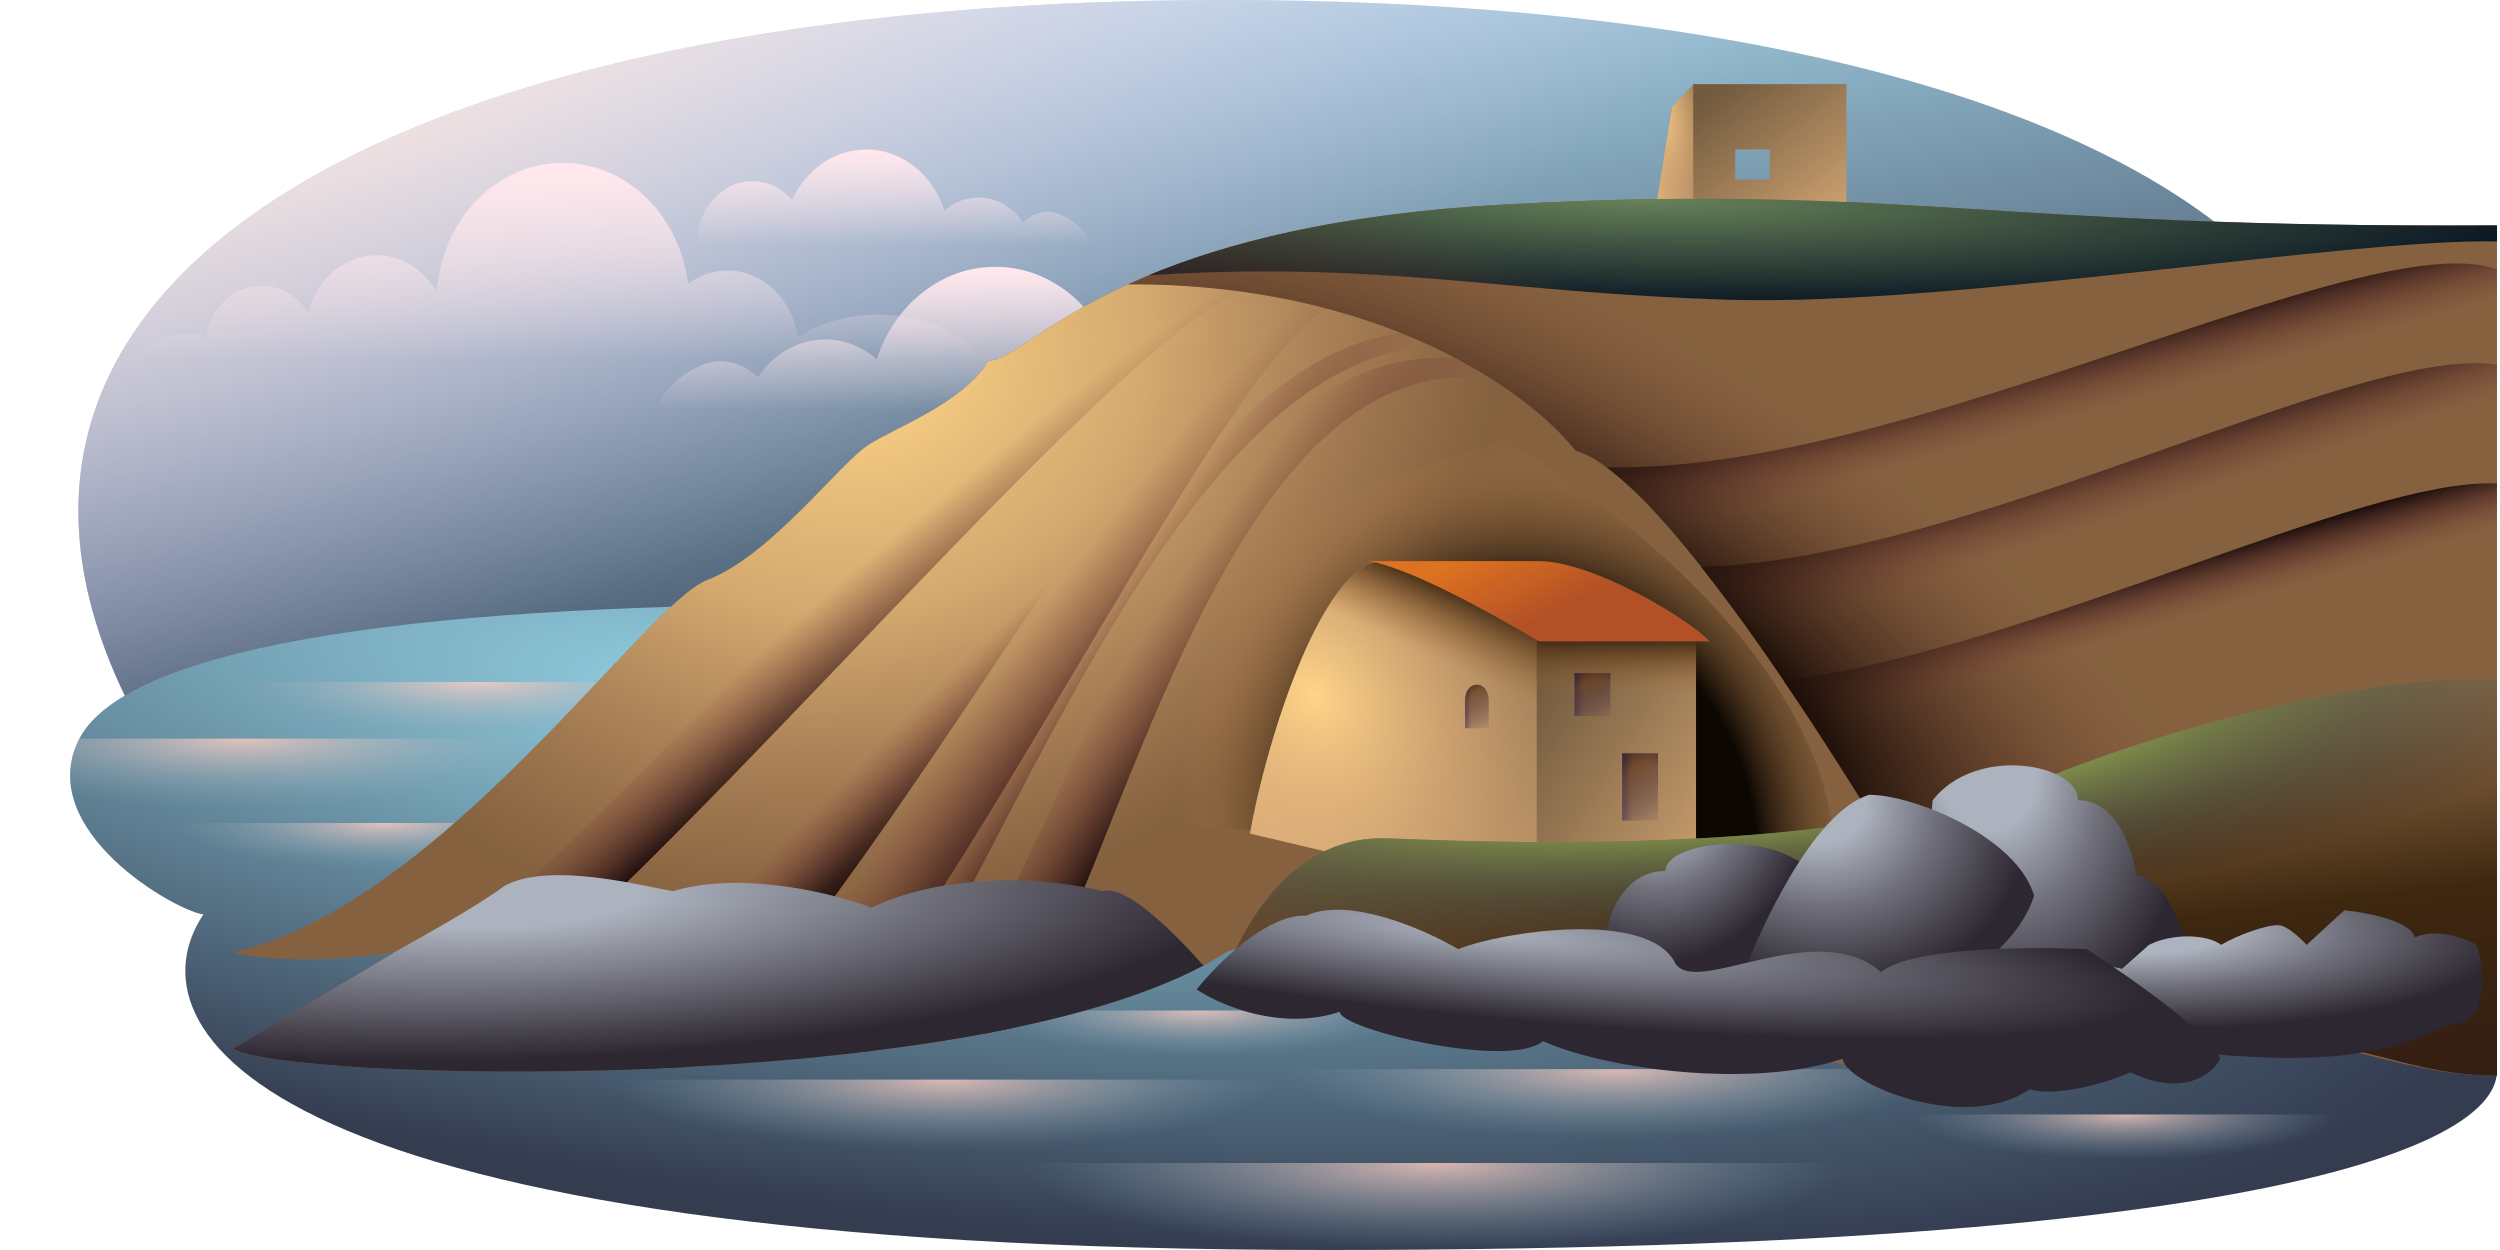
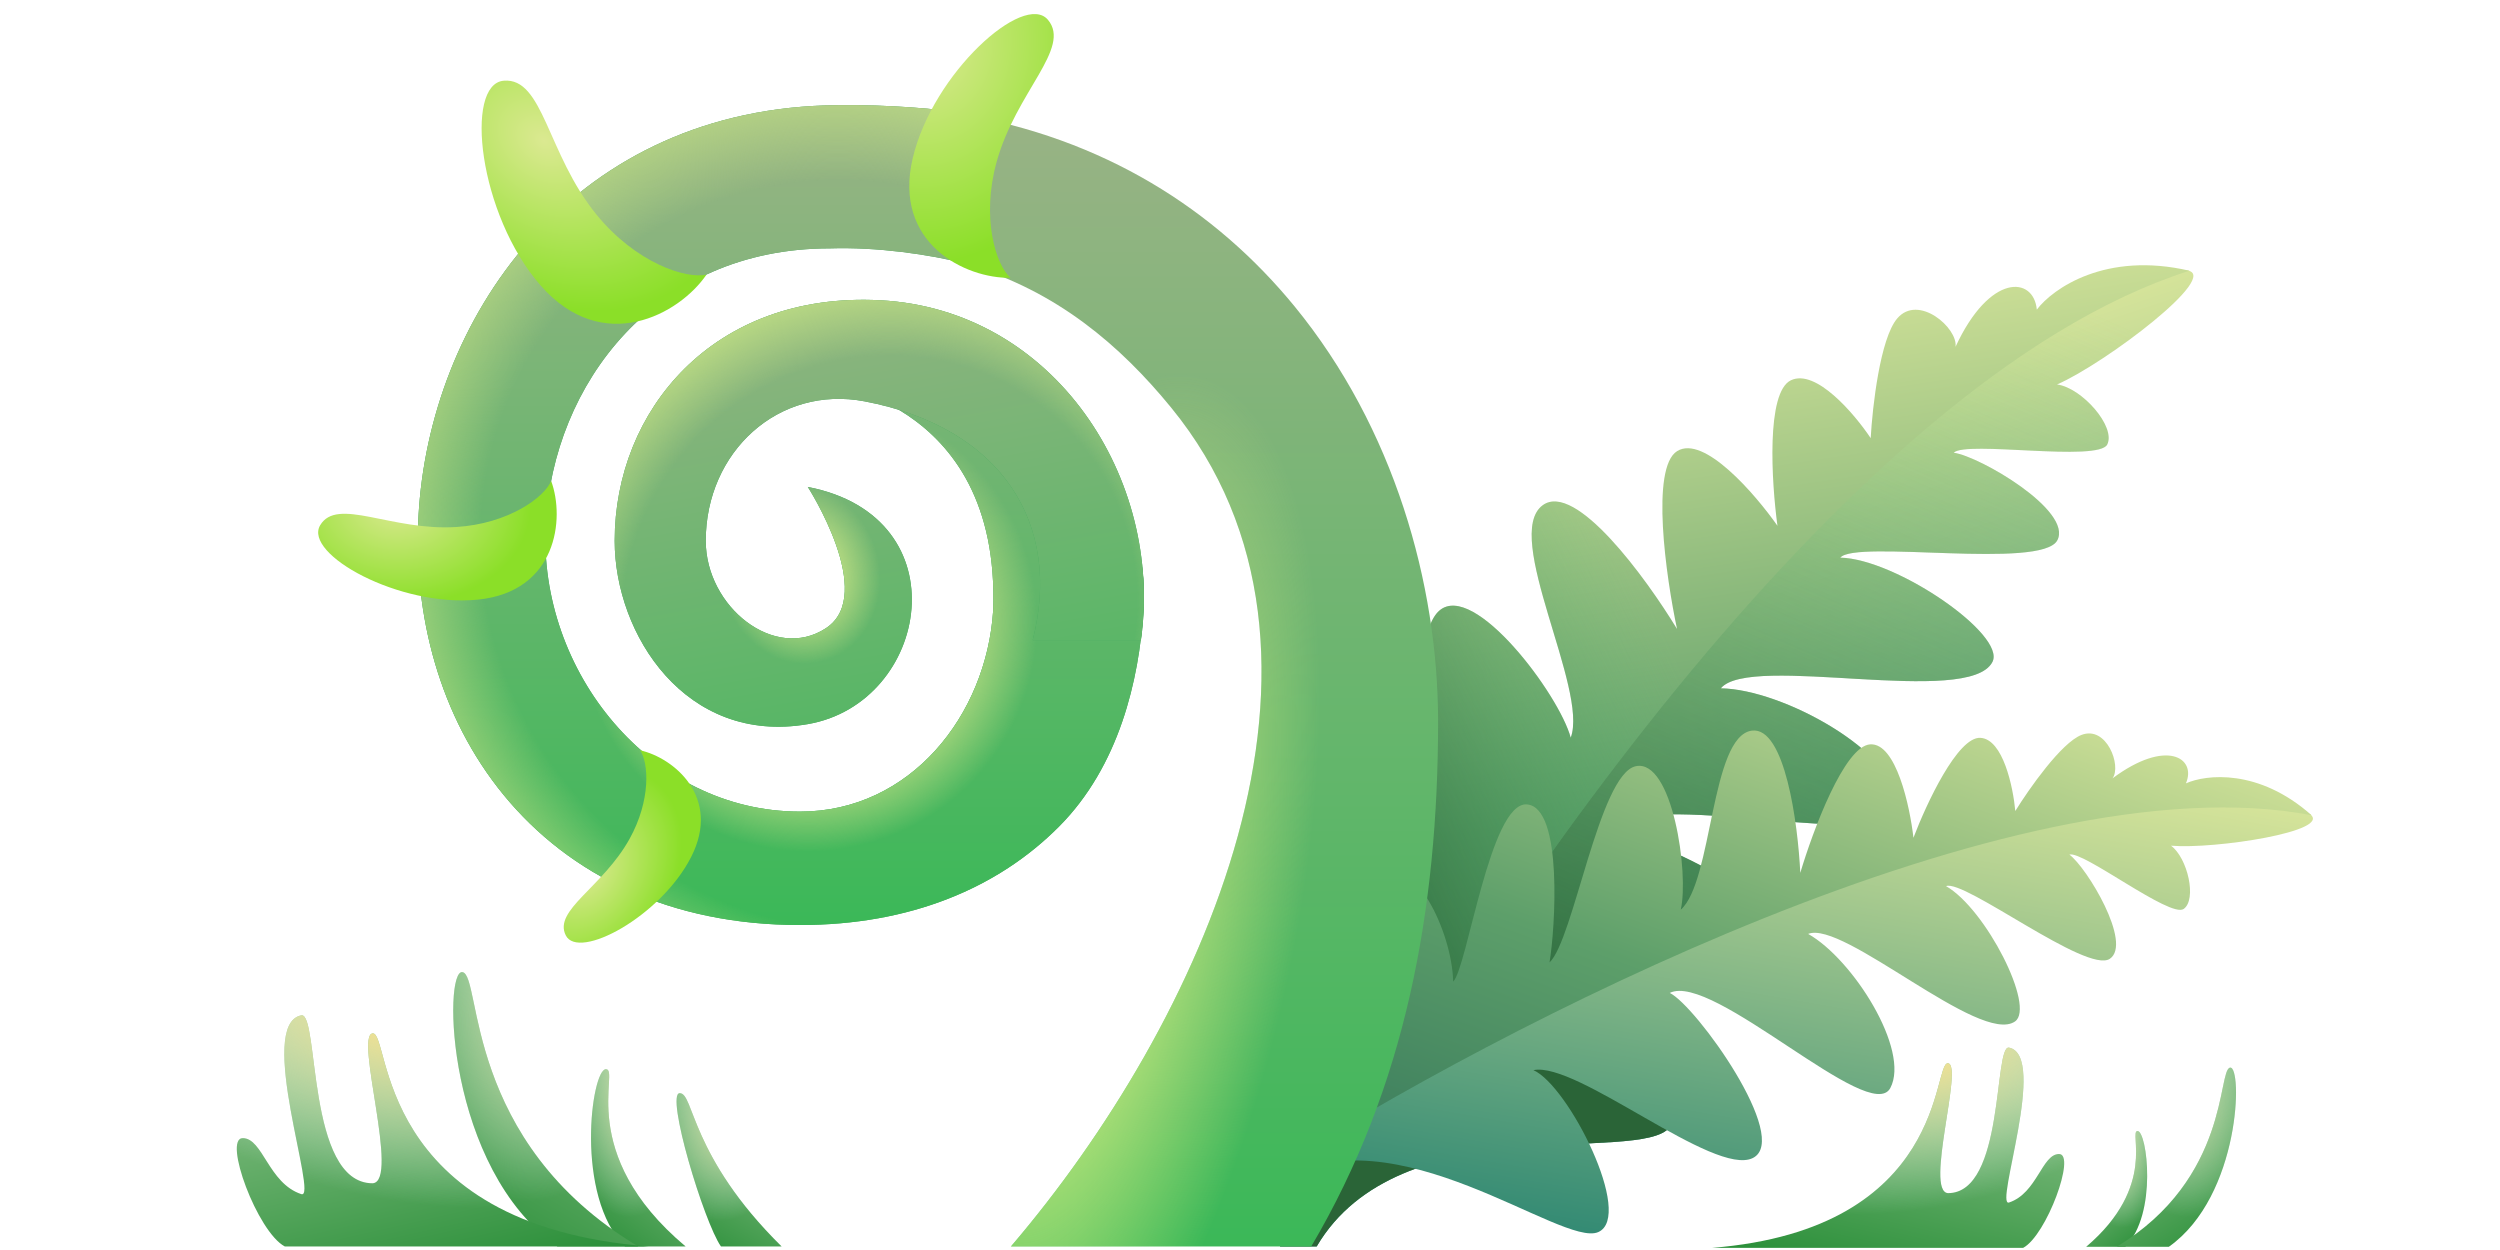
<svg xmlns="http://www.w3.org/2000/svg" xmlns:xlink="http://www.w3.org/1999/xlink" viewBox="0 0 240 120" fill="none">
-   <use xlink:href="#stroke0_11053_2086" fill="url(#paint0_linear_11053_2086)" />
-   <use xlink:href="#stroke0_11053_2086" fill="url(#paint1_radial_11053_2086)" />
-   <path d="M12.727 35.654H94.807C93.499 32.506 89.291 30.202 84.302 30.202C81.287 30.202 78.557 31.044 76.58 32.405C76.102 28.766 73.269 25.971 69.846 25.971C68.444 25.971 67.14 26.44 66.057 27.245C65.255 20.69 60.175 15.637 54.029 15.637C47.634 15.637 42.394 21.106 41.924 28.046C40.722 25.92 38.586 24.506 36.151 24.506C33.029 24.506 30.397 26.833 29.596 30.005C28.604 28.451 26.967 27.436 25.116 27.436C22.49 27.436 20.296 29.478 19.76 32.206C19.25 32.094 18.708 32.033 18.145 32.033C15.246 32.033 12.877 33.637 12.727 35.654Z" fill-rule="evenodd" clip-rule="evenodd" fill="url(#paint2_linear_11053_2086)" />
-   <path d="M120.012 44.359H63.668C60.217 39.047 66.24 34.668 69.083 34.668C70.495 34.668 71.781 35.264 72.748 36.24C74.199 34.029 76.555 32.59 79.214 32.59C81.086 32.59 82.808 33.303 84.169 34.496C85.833 29.32 90.301 25.614 95.552 25.614C100.257 25.614 104.334 28.591 106.327 32.935C107.78 31.259 109.825 30.216 112.09 30.216C116.5 30.216 120.074 34.169 120.074 39.047C120.074 39.424 120.053 43.995 120.012 44.359Z" fill-rule="evenodd" clip-rule="evenodd" fill="url(#paint3_linear_11053_2086)" />
-   <path d="M67.003 26.731H104.215C106.494 23.222 102.516 20.331 100.639 20.331C99.706 20.331 98.856 20.724 98.218 21.369C97.26 19.908 95.704 18.958 93.948 18.958C92.711 18.958 91.574 19.429 90.675 20.217C89.576 16.799 86.625 14.351 83.157 14.351C80.05 14.351 77.357 16.317 76.041 19.186C75.081 18.079 73.731 17.39 72.235 17.39C69.322 17.39 66.961 20.001 66.961 23.222C66.961 23.471 66.975 26.49 67.003 26.731Z" fill-rule="evenodd" clip-rule="evenodd" fill="url(#paint4_linear_11053_2086)" />
-   <path d="M7.52 71.104C11.666 62.491 37.56 58.025 80.252 58.025L238.467 99.976C244.621 106.651 231.025 120 127.409 120C23.794 120 12.313 98.525 19.525 87.788C16.736 87.401 3.373 79.717 7.52 71.104Z" fill="url(#paint5_radial_11053_2086)" />
-   <path d="M71.636 65.469C71.636 68.472 60.103 70.906 45.877 70.906C31.65 70.906 20.117 68.472 20.117 65.469C37.29 65.469 71.636 65.469 71.636 65.469Z" fill="url(#paint6_radial_11053_2086)" />
-   <path d="M54.848 70.907C54.844 74.602 40.651 77.596 23.144 77.596C17.268 77.596 11.767 77.247 7.049 76.659C6.543 74.901 6.593 73.027 7.518 71.106C7.55 71.038 7.595 70.975 7.631 70.907H54.848Z" fill="url(#paint7_radial_11053_2086)" />
-   <path d="M122.449 103.643C122.449 107.338 108.255 110.334 90.746 110.334C73.237 110.334 59.044 107.338 59.044 103.643C80.178 103.643 122.449 103.643 122.449 103.643Z" fill="url(#paint8_radial_11053_2086)" />
-   <path d="M224.438 106.988C224.438 109.37 215.287 111.301 204 111.301C192.712 111.301 183.562 109.37 183.562 106.988C197.187 106.988 224.438 106.988 224.438 106.988Z" fill="url(#paint9_radial_11053_2086)" />
-   <path d="M135.635 97.01C135.635 99.392 126.485 101.323 115.197 101.323C103.91 101.323 94.76 99.392 94.76 97.01C108.385 97.01 135.635 97.01 135.635 97.01Z" fill="url(#paint10_radial_11053_2086)" />
-   <path d="M57.346 79.011C57.346 81.393 48.196 83.324 36.908 83.324C25.621 83.324 16.471 81.393 16.471 79.011C30.096 79.011 57.346 79.011 57.346 79.011Z" fill="url(#paint11_radial_11053_2086)" />
-   <path d="M186.876 102.638C186.876 106.333 172.682 109.328 155.173 109.328C137.664 109.328 123.47 106.333 123.47 102.638C144.606 102.638 186.876 102.638 186.876 102.638Z" fill="url(#paint12_radial_11053_2086)" />
-   <path d="M177.26 111.648C177.26 116.261 159.541 120 137.684 120C115.827 120 98.108 116.261 98.108 111.648C124.492 111.648 177.26 111.648 177.26 111.648Z" fill="url(#paint13_radial_11053_2086)" />
-   <path d="M144.702 19.615C182.644 17.596 190.233 21.923 239.71 21.635V103.269C228.479 103.269 222.712 97.5 207.838 100.673C190.84 111.923 124.971 87.404 117.686 91.442C95.528 105.577 27.534 103.846 22.374 100.673L37.855 91.442C34.718 91.923 27.23 92.596 22.374 91.442C42.408 86.827 61.834 57.981 67.905 55.673C73.976 53.365 80.654 44.423 83.386 42.692C86.118 40.962 92.492 38.654 94.921 34.615C98.867 34.615 106.759 21.635 144.702 19.615Z" fill="#85613F" />
-   <path d="M108.295 27.292C132.1 27.181 146.569 37.339 151.257 43.27C160.807 45.903 182.947 82.828 194.324 103.644C168.777 103.929 123.65 88.144 117.688 91.443C95.529 105.578 27.534 103.847 22.374 100.674L37.856 91.443C34.719 91.924 27.23 92.597 22.374 91.443C42.408 86.828 61.835 57.982 67.906 55.674C73.976 53.366 80.656 44.424 83.388 42.693C86.121 40.962 92.494 38.654 94.922 34.616C97.004 34.615 100.184 31.002 108.295 27.292Z" fill="url(#paint14_radial_11053_2086)" />
-   <path d="M121.481 50.898C117.295 54.006 111.888 72.422 111.212 78.741C128.764 81.227 162.168 81.488 176.063 80.452C174.038 61.029 150.485 45.84 144.421 42.115C137.614 44.86 125.666 47.79 121.481 50.898Z" fill="url(#paint15_radial_11053_2086)" />
-   <use xlink:href="#stroke1_11053_2086" fill="url(#paint16_linear_11053_2086)" />
-   <use xlink:href="#stroke1_11053_2086" fill="url(#paint17_radial_11053_2086)" />
-   <use xlink:href="#stroke1_11053_2086" fill="url(#paint18_linear_11053_2086)" />
-   <use xlink:href="#stroke2_11053_2086" fill="url(#paint19_linear_11053_2086)" />
-   <use xlink:href="#stroke2_11053_2086" fill="url(#paint20_linear_11053_2086)" />
-   <use xlink:href="#stroke3_11053_2086" fill="url(#paint21_linear_11053_2086)" />
-   <use xlink:href="#stroke3_11053_2086" fill="url(#paint22_radial_11053_2086)" />
-   <use xlink:href="#stroke3_11053_2086" fill="url(#paint23_linear_11053_2086)" />
-   <use xlink:href="#stroke4_11053_2086" fill="url(#paint24_linear_11053_2086)" />
-   <use xlink:href="#stroke4_11053_2086" fill="url(#paint25_radial_11053_2086)" />
-   <use xlink:href="#stroke4_11053_2086" fill="url(#paint26_linear_11053_2086)" />
-   <path d="M147.716 61.572H164.121C162.424 59.601 152.996 53.868 147.716 53.868H131.123C134.441 54.012 143.568 59.064 147.716 61.572Z" fill="url(#paint27_linear_11053_2086)" />
-   <use xlink:href="#stroke5_11053_2086" fill="url(#paint28_linear_11053_2086)" />
-   <use xlink:href="#stroke5_11053_2086" fill="url(#paint29_radial_11053_2086)" />
-   <use xlink:href="#stroke5_11053_2086" fill="url(#paint30_linear_11053_2086)" />
-   <path d="M112.793 27.395C114.947 27.505 117.016 27.7 119 27.967C103.925 34.822 55.816 94.745 38.191 102.638C33.843 102.452 30.145 102.164 27.391 101.809C52.176 91.481 97.904 29.565 112.793 27.395Z" fill="url(#paint31_radial_11053_2086)" />
-   <path d="M115.304 27.571C117.429 27.749 119.467 28.006 121.415 28.337C108.392 40.507 80.38 91.194 65.81 102.431C60.208 102.728 54.729 102.865 49.647 102.868C68.192 93.249 99.223 41.769 115.304 27.571Z" fill="url(#paint32_radial_11053_2086)" />
-   <path d="M121.963 28.431C123.875 28.772 125.701 29.178 127.439 29.64C117.583 34.815 94.132 84.29 78.734 101.448C73.544 101.975 68.28 102.339 63.157 102.566C82.291 87.042 108.983 36.17 121.963 28.431Z" fill="url(#paint33_radial_11053_2086)" />
-   <path d="M139.786 34.413C140.984 35.046 142.094 35.708 143.13 36.364C117.017 32.85 107.41 85.392 97.35 98.658C93.976 99.367 90.423 99.978 86.772 100.488C100.36 91.994 111.204 32.138 139.786 34.413Z" fill="url(#paint34_radial_11053_2086)" />
-   <path d="M134.465 31.961C135.566 32.4 136.617 32.862 137.62 33.335C112.216 33.816 94.861 88.434 83.529 100.907C81.556 101.151 79.563 101.368 77.561 101.561C91.501 91.069 108.575 35.461 134.465 31.961Z" fill="url(#paint35_radial_11053_2086)" />
-   <path d="M48.462 85.023C52.846 82.675 61.827 85.099 64.615 85.55C71.308 83.563 80.096 85.777 83.654 87.132C91.731 83.338 101.827 84.496 105.865 85.55C107.913 84.934 112.04 88.779 115.529 92.69C91.43 105.466 27.376 103.748 22.374 100.672L37.856 91.441C37.84 91.444 37.823 91.443 37.806 91.446C42.397 88.909 46.443 86.528 48.462 85.023Z" fill="url(#paint36_radial_11053_2086)" />
-   <use xlink:href="#stroke6_11053_2086" fill="url(#paint37_linear_11053_2086)" />
-   <use xlink:href="#stroke6_11053_2086" fill="url(#paint38_radial_11053_2086)" />
-   <path d="M177.26 8.077V20.625L162.548 19.615V8.077H177.26ZM166.587 17.236H169.904V14.351H166.587V17.236Z" fill="url(#paint39_linear_11053_2086)" />
-   <path d="M144.701 19.617C182.643 17.598 190.233 21.924 239.708 21.636V23.177C225.391 22.867 187.509 29.373 166.295 28.78C144.263 28.164 132.977 25.002 110.297 26.418C117.576 23.392 128.347 20.487 144.701 19.617Z" fill="url(#paint40_radial_11053_2086)" />
-   <path d="M239.711 46.411V52.113C226.453 51.982 198.557 67.288 174.839 70.799C173.641 68.951 172.436 67.138 171.242 65.377C195.653 62.067 226.671 45.832 239.711 46.411Z" fill="url(#paint41_linear_11053_2086)" />
-   <path d="M163.323 54.425C189.308 53.632 226.584 32.86 239.712 35.025V40.664C226.08 39.178 193.098 58.461 167.42 59.905C166.021 57.962 164.657 56.118 163.323 54.425Z" fill="url(#paint42_linear_11053_2086)" />
-   <path d="M154.215 44.848C182.94 45.578 227.116 21.341 239.708 25.85V31.367C226.194 27.982 188.464 49.555 159.971 50.387C157.876 48.007 155.934 46.106 154.215 44.848Z" fill="url(#paint43_linear_11053_2086)" />
-   <path d="M144.7 19.617C182.642 17.598 190.234 21.924 239.712 21.636V103.271C228.48 103.271 222.71 97.501 207.837 100.674C204.738 102.724 200.017 103.581 194.324 103.645C182.947 82.829 160.808 45.905 151.258 43.271C146.57 37.34 132.102 27.183 108.299 27.293C115.563 23.971 126.779 20.571 144.7 19.617Z" fill="url(#paint44_radial_11053_2086)" />
-   <use xlink:href="#stroke7_11053_2086" fill="url(#paint45_linear_11053_2086)" />
-   <use xlink:href="#stroke7_11053_2086" fill="url(#paint46_radial_11053_2086)" />
-   <path d="M185.535 76.823L184.372 89.621C190.189 92.258 202.475 97.393 205.081 96.834C207.687 96.276 209.735 94.275 210.433 93.344C209.967 90.319 208.246 84.223 205.081 84.037C204.771 81.632 203.22 76.823 199.497 76.823C199.497 73.333 189.724 71.472 185.535 76.823Z" fill="url(#paint47_radial_11053_2086)" />
-   <path d="M173.839 83.616L175.003 93.517C169.186 95.557 156.9 99.529 154.294 99.097C151.688 98.665 149.64 97.117 148.942 96.397C149.407 94.057 151.129 89.341 154.294 89.197C154.604 87.337 156.155 83.616 159.878 83.616C159.878 80.916 169.651 79.476 173.839 83.616Z" fill="url(#paint48_radial_11053_2086)" />
-   <path d="M179.43 76.298C173.942 78.001 168.785 89.623 167.13 94.038H187.472C189.443 93.25 193.764 90.538 195.278 85.996C193.622 80.319 183.687 76.298 179.43 76.298Z" fill="url(#paint49_radial_11053_2086)" />
-   <path d="M203.704 93.013C200.473 92.089 199.28 94.455 199.088 95.753C199.088 98.493 203.704 99.359 206.3 99.359C205.963 99.936 207.771 101.176 217.694 101.522C230.098 101.955 233.271 98.638 236.011 98.205C238.752 97.772 238.607 93.013 237.742 90.705C236.684 90.08 234.021 89.061 231.829 89.984C231.367 88.368 227.117 87.58 225.05 87.388L221.444 90.705C220.915 90.128 219.655 88.945 218.848 88.83C217.838 88.686 214.954 89.695 213.223 90.705C211.925 89.695 208.607 89.551 206.3 90.705L203.704 93.013Z" fill="url(#paint50_radial_11053_2086)" />
-   <path d="M125.393 87.903C121.616 87.731 116.809 92.552 114.877 94.984C117.095 96.486 122.946 99.018 128.611 97.13C128.611 98.798 144.863 102.699 148.125 99.952C154.205 102.67 168.31 104.554 176.894 101.636C177.108 103.997 188.633 108.859 194.856 104.567C196.36 105.121 200.336 104.712 204.527 102.954C209.856 105.433 212.452 102.954 213.159 101.636C212.205 98.775 200.336 91.121 200.336 91.121C200.336 91.121 184.343 90.309 180.577 93.317C174.375 87.903 162.735 95.774 160.817 92.452C158.242 87.302 144.276 89.405 139.985 91.121C136.837 89.261 129.513 86.014 125.393 87.903Z" fill="url(#paint51_radial_11053_2086)" />
+   <use xlink:href="#stroke0_11053_2848" fill="url(#paint0_linear_11053_2848)" />
+   <use xlink:href="#stroke0_11053_2848" fill="url(#paint1_radial_11053_2848)" />
+   <use xlink:href="#stroke1_11053_2848" fill="url(#paint2_linear_11053_2848)" />
+   <use xlink:href="#stroke1_11053_2848" fill="url(#paint3_radial_11053_2848)" />
+   <use xlink:href="#stroke2_11053_2848" fill="url(#paint4_linear_11053_2848)" />
+   <use xlink:href="#stroke2_11053_2848" fill="url(#paint5_radial_11053_2848)" />
+   <use xlink:href="#stroke3_11053_2848" fill="url(#paint6_linear_11053_2848)" />
+   <use xlink:href="#stroke3_11053_2848" fill="url(#paint7_radial_11053_2848)" />
+   <use xlink:href="#stroke4_11053_2848" fill="url(#paint8_linear_11053_2848)" />
+   <use xlink:href="#stroke4_11053_2848" fill="url(#paint9_radial_11053_2848)" />
+   <use xlink:href="#stroke5_11053_2848" fill="url(#paint10_linear_11053_2848)" />
+   <use xlink:href="#stroke5_11053_2848" fill="url(#paint11_radial_11053_2848)" />
+   <use xlink:href="#stroke6_11053_2848" fill="url(#paint12_linear_11053_2848)" />
+   <use xlink:href="#stroke6_11053_2848" fill="url(#paint13_radial_11053_2848)" />
+   <use xlink:href="#stroke7_11053_2848" fill="url(#paint14_linear_11053_2848)" />
+   <use xlink:href="#stroke7_11053_2848" fill="url(#paint15_linear_11053_2848)" />
+   <use xlink:href="#stroke8_11053_2848" fill="url(#paint16_linear_11053_2848)" />
+   <use xlink:href="#stroke8_11053_2848" fill="url(#paint17_linear_11053_2848)" />
+   <path d="M221.75 78.148C188.572 69.577 123.835 109.872 121.867 111.881L122.796 113.303C133.865 106.627 149.968 119.807 153.433 118.28C156.897 116.753 150.564 104.21 147.208 102.733C151.416 101.874 164.575 113.016 168.275 111.168C171.975 109.321 162.836 96.567 160.298 95.321C164.393 93.27 179.539 108.09 181.47 104.451C183.402 100.812 177.864 92.059 173.583 89.656C176.93 88.29 190.093 100.365 193.436 98.064C195.431 96.692 190.641 87.255 186.821 85.067C188.564 84.373 200.35 93.519 202.543 92.045C204.735 90.571 200.345 83.278 198.662 82.042C199.95 81.632 208.349 88.168 209.633 87.26C210.916 86.352 210.02 82.364 208.417 81.187C212.597 81.542 223.994 79.795 221.75 78.148Z" fill="url(#paint18_linear_11053_2848)" />
+   <path d="M209.848 75.204C211.755 74.343 216.837 73.749 221.911 78.263C193.338 72.792 143.459 98.75 122.092 112.413L121.473 110.232C128.434 106.462 130.182 86.776 132.862 84.303C135.541 81.83 139.375 89.208 139.506 94.238C140.864 92.892 143.048 76.98 146.571 77.223C150.093 77.465 149.279 89.326 148.754 92.394C151.059 90.262 153.521 74.308 157.033 73.556C160.545 72.805 162.17 83.865 161.35 87.333C164.425 84.657 164.203 70.679 168.174 70.141C171.352 69.711 172.601 79.065 172.828 83.796C174.033 79.746 177.063 71.61 179.543 71.457C182.023 71.304 183.342 77.371 183.691 80.423C184.924 77.176 187.935 70.711 190.116 70.832C192.297 70.953 193.26 75.566 193.469 77.858C194.78 75.736 197.885 71.306 199.818 70.554C202.234 69.615 203.686 73.517 202.804 74.72C207.974 70.868 210.897 72.768 209.848 75.204Z" fill="url(#paint19_linear_11053_2848)" />
+   <use xlink:href="#stroke9_11053_2848" fill="#46A85D" />
+   <use xlink:href="#stroke9_11053_2848" fill="url(#paint20_linear_11053_2848)" />
+   <use xlink:href="#stroke9_11053_2848" fill="url(#paint21_radial_11053_2848)" />
+   <use xlink:href="#stroke9_11053_2848" fill="url(#paint22_radial_11053_2848)" />
+   <use xlink:href="#stroke10_11053_2848" fill="#46A85D" />
+   <use xlink:href="#stroke10_11053_2848" fill="url(#paint23_linear_11053_2848)" />
+   <use xlink:href="#stroke10_11053_2848" fill="url(#paint24_radial_11053_2848)" />
+   <use xlink:href="#stroke10_11053_2848" fill="url(#paint25_radial_11053_2848)" />
+   <use xlink:href="#stroke11_11053_2848" fill="url(#paint26_linear_11053_2848)" />
+   <use xlink:href="#stroke11_11053_2848" fill="url(#paint27_radial_11053_2848)" />
+   <path d="M95.677 15.537C94.189 20.913 95.595 25.429 97.008 26.67C92.704 26.758 85.683 23.369 87.623 15.179C89.562 6.989 98.303 -0.811 100.598 1.898C102.892 4.607 97.536 8.816 95.677 15.537Z" fill="url(#paint28_radial_11053_2848)" />
+   <path d="M57.241 20.574C61.025 25.233 65.86 26.819 67.829 26.356C65.221 30.183 57.868 34.22 51.901 27.409C45.934 20.597 44.554 8.069 48.36 7.748C52.166 7.428 52.512 14.749 57.241 20.574Z" fill="url(#paint29_radial_11053_2848)" />
+   <path d="M43.813 50.592C48.836 50.272 52.27 47.739 52.91 46.168C54.257 49.811 53.442 56.797 45.888 57.563C38.333 58.33 29.103 53.184 30.734 50.427C32.364 47.671 37.535 50.993 43.813 50.592Z" fill="url(#paint30_radial_11053_2848)" />
+   <path d="M60.432 80.544C62.507 76.816 62.276 73.205 61.449 72.028C64.665 72.738 69.273 76.524 66.354 82.262C63.436 88.001 55.532 92.223 54.314 89.796C53.097 87.369 57.837 85.205 60.432 80.544Z" fill="url(#paint31_radial_11053_2848)" />
  <defs>
-     <linearGradient id="paint0_linear_11053_2086" x1="86.809" y1="6.65317e-06" x2="99.231" y2="69.808" gradientUnits="userSpaceOnUse">
-       <stop stop-color="#B1E2F6" />
-       <stop offset="1" stop-color="#354055" />
+     <linearGradient id="paint0_linear_11053_2848" x1="72.576" y1="103.315" x2="62.167" y2="120.973" gradientUnits="userSpaceOnUse">
+       <stop stop-color="#9CCA96" />
+       <stop offset="1" stop-color="#19862B" />
    </linearGradient>
-     <radialGradient id="paint1_radial_11053_2086" cx="0" cy="0" r="1" gradientUnits="userSpaceOnUse" gradientTransform="translate(32.8846 5.76923) rotate(-20.1054) scale(221.32 57.4849)">
-       <stop stop-color="#FFE7DD" />
-       <stop offset="1" stop-color="#D7BBE7" stop-opacity="0" />
+     <radialGradient id="paint1_radial_11053_2848" cx="0" cy="0" r="1" gradientTransform="matrix(-4.80051 11.1299 -6.43875 -4.14012 71.228 105.357)" gradientUnits="userSpaceOnUse">
+       <stop stop-color="#F8E18C" />
+       <stop offset="1" stop-color="#E4F9F6" stop-opacity="0" />
    </radialGradient>
-     <linearGradient id="paint2_linear_11053_2086" x1="53.767" y1="15.637" x2="53.767" y2="37.739" gradientUnits="userSpaceOnUse">
-       <stop offset="0.03" stop-color="#FFE8EC" />
-       <stop offset="0.851" stop-color="#FFE8EC" stop-opacity="0" />
+     <linearGradient id="paint2_linear_11053_2848" x1="63.607" y1="100.76" x2="50.365" y2="118.244" gradientUnits="userSpaceOnUse">
+       <stop stop-color="#9CCA96" />
+       <stop offset="1" stop-color="#19862B" />
    </linearGradient>
-     <linearGradient id="paint3_linear_11053_2086" x1="91.871" y1="25.614" x2="91.871" y2="39.354" gradientUnits="userSpaceOnUse">
-       <stop offset="0.03" stop-color="#FFE8EC" />
-       <stop offset="1" stop-color="#FFE8EC" stop-opacity="0" />
+     <radialGradient id="paint3_radial_11053_2848" cx="0" cy="0" r="1" gradientTransform="matrix(-4.32026 12.869 -5.79462 -4.78701 62.393 103.121)" gradientUnits="userSpaceOnUse">
+       <stop stop-color="#F8E18C" />
+       <stop offset="1" stop-color="#E4F9F6" stop-opacity="0" />
+     </radialGradient>
+     <linearGradient id="paint4_linear_11053_2848" x1="201.702" y1="107.348" x2="210.377" y2="118.658" gradientUnits="userSpaceOnUse">
+       <stop stop-color="#9CCA96" />
+       <stop offset="1" stop-color="#19862B" />
    </linearGradient>
-     <linearGradient id="paint4_linear_11053_2086" x1="85.588" y1="14.351" x2="85.588" y2="23.425" gradientUnits="userSpaceOnUse">
-       <stop offset="0.03" stop-color="#FFE8EC" />
-       <stop offset="1" stop-color="#FFE8EC" stop-opacity="0" />
+     <radialGradient id="paint5_radial_11053_2848" cx="0" cy="0" r="1" gradientTransform="matrix(2.7852 8.40251 3.73569 -3.12558 202.484 108.89)" gradientUnits="userSpaceOnUse">
+       <stop stop-color="#F8E18C" />
+       <stop offset="1" stop-color="#E4F9F6" stop-opacity="0" />
+     </radialGradient>
+     <linearGradient id="paint6_linear_11053_2848" x1="56.942" y1="90.41" x2="38.17" y2="121.739" gradientUnits="userSpaceOnUse">
+       <stop stop-color="#9CCA96" />
+       <stop offset="1" stop-color="#19862B" />
    </linearGradient>
-     <radialGradient id="paint5_radial_11053_2086" cx="0" cy="0" r="1" gradientUnits="userSpaceOnUse" gradientTransform="translate(73.2691 67.5) rotate(9.05935) scale(168.544 47.114)">
-       <stop stop-color="#93D2E4" />
-       <stop offset="1" stop-color="#343C50" />
+     <radialGradient id="paint7_radial_11053_2848" cx="0" cy="0" r="1" gradientTransform="matrix(-8.45066 19.9156 -11.3346 -7.40822 54.5681 94.0634)" gradientUnits="userSpaceOnUse">
+       <stop stop-color="#F8E18C" />
+       <stop offset="1" stop-color="#E4F9F6" stop-opacity="0" />
    </radialGradient>
-     <radialGradient id="paint6_radial_11053_2086" cx="0" cy="0" r="1" gradientUnits="userSpaceOnUse" gradientTransform="translate(45.8765 65.4695) scale(25.7598 5.43613)">
-       <stop stop-color="#FECEC2" stop-opacity="0.8" />
-       <stop offset="1" stop-color="#7BA3B5" stop-opacity="0" />
+     <linearGradient id="paint8_linear_11053_2848" x1="205.998" y1="100.59" x2="218.328" y2="120.907" gradientUnits="userSpaceOnUse">
+       <stop stop-color="#9CCA96" />
+       <stop offset="1" stop-color="#19862B" />
+     </linearGradient>
+     <radialGradient id="paint9_radial_11053_2848" cx="0" cy="0" r="1" gradientTransform="matrix(5.44799 13.0035 7.3072 -4.83704 207.529 102.975)" gradientUnits="userSpaceOnUse">
+       <stop stop-color="#F8E18C" />
+       <stop offset="1" stop-color="#E4F9F6" stop-opacity="0" />
    </radialGradient>
-     <radialGradient id="paint7_radial_11053_2086" cx="0" cy="0" r="1" gradientUnits="userSpaceOnUse" gradientTransform="translate(23.1468 70.9058) scale(31.7026 6.69023)">
-       <stop stop-color="#FECEC2" stop-opacity="0.8" />
-       <stop offset="1" stop-color="#7BA3B5" stop-opacity="0" />
+     <linearGradient id="paint10_linear_11053_2848" x1="189.907" y1="98.443" x2="183.126" y2="127.967" gradientUnits="userSpaceOnUse">
+       <stop stop-color="#9CCA96" />
+       <stop offset="1" stop-color="#19862B" />
+     </linearGradient>
+     <radialGradient id="paint11_radial_11053_2848" cx="0" cy="0" r="1" gradientTransform="matrix(-16.0938 14.5384 -21.5861 -5.408 185.387 101.11)" gradientUnits="userSpaceOnUse">
+       <stop stop-color="#F8E18C" />
+       <stop offset="1" stop-color="#E4F9F6" stop-opacity="0" />
    </radialGradient>
-     <radialGradient id="paint8_radial_11053_2086" cx="0" cy="0" r="1" gradientUnits="userSpaceOnUse" gradientTransform="translate(90.7461 103.643) scale(31.7026 6.69023)">
-       <stop stop-color="#FECEC2" stop-opacity="0.8" />
-       <stop offset="1" stop-color="#7BA3B5" stop-opacity="0" />
+     <linearGradient id="paint12_linear_11053_2848" x1="32.383" y1="95.015" x2="40.121" y2="129.135" gradientUnits="userSpaceOnUse">
+       <stop stop-color="#9CCA96" />
+       <stop offset="1" stop-color="#19862B" />
+     </linearGradient>
+     <radialGradient id="paint13_radial_11053_2848" cx="0" cy="0" r="1" gradientTransform="matrix(18.8139 16.7809 25.2344 -6.24216 37.668 98.0928)" gradientUnits="userSpaceOnUse">
+       <stop stop-color="#F8E18C" />
+       <stop offset="1" stop-color="#E4F9F6" stop-opacity="0" />
    </radialGradient>
-     <radialGradient id="paint9_radial_11053_2086" cx="0" cy="0" r="1" gradientUnits="userSpaceOnUse" gradientTransform="translate(204 106.988) scale(20.438 4.31304)">
-       <stop stop-color="#FECEC2" stop-opacity="0.8" />
-       <stop offset="1" stop-color="#7BA3B5" stop-opacity="0" />
+     <linearGradient id="paint14_linear_11053_2848" x1="174.363" y1="104.98" x2="153.951" y2="44.458" gradientUnits="userSpaceOnUse">
+       <stop stop-color="#318973" />
+       <stop offset="1" stop-color="#D6E49A" />
+     </linearGradient>
+     <linearGradient id="paint15_linear_11053_2848" x1="180.905" y1="21.234" x2="146.113" y2="100.944" gradientUnits="userSpaceOnUse">
+       <stop stop-color="#59BA70" stop-opacity="0" />
+       <stop offset="1" stop-color="#2A6437" />
+     </linearGradient>
+     <linearGradient id="paint16_linear_11053_2848" x1="180.975" y1="128.217" x2="165.621" y2="26.155" gradientUnits="userSpaceOnUse">
+       <stop stop-color="#236454" />
+       <stop offset="0.519" stop-color="#5D9F6A" />
+       <stop offset="1" stop-color="#D6E49A" />
+     </linearGradient>
+     <linearGradient id="paint17_linear_11053_2848" x1="167.947" y1="78.183" x2="130.417" y2="95.785" gradientUnits="userSpaceOnUse">
+       <stop stop-color="#59BA70" stop-opacity="0" />
+       <stop offset="1" stop-color="#2A6437" />
+     </linearGradient>
+     <linearGradient id="paint18_linear_11053_2848" x1="164.879" y1="121.465" x2="173.881" y2="69.543" gradientUnits="userSpaceOnUse">
+       <stop stop-color="#318973" />
+       <stop offset="1" stop-color="#D6E49A" />
+     </linearGradient>
+     <linearGradient id="paint19_linear_11053_2848" x1="160.618" y1="140.698" x2="189.622" y2="60.87" gradientUnits="userSpaceOnUse">
+       <stop stop-color="#236454" />
+       <stop offset="0.519" stop-color="#5D9F6A" />
+       <stop offset="1" stop-color="#D6E49A" />
+     </linearGradient>
+     <linearGradient id="paint20_linear_11053_2848" x1="74.966" y1="10.088" x2="74.966" y2="88.803" gradientUnits="userSpaceOnUse">
+       <stop stop-color="#99B385" />
+       <stop offset="1" stop-color="#3BB858" />
+     </linearGradient>
+     <radialGradient id="paint21_radial_11053_2848" cx="0" cy="0" r="1" gradientUnits="userSpaceOnUse" gradientTransform="translate(82.0182 53.3547) rotate(140.287) scale(46.3711 48.2977)">
+       <stop offset="0.759" stop-color="#C1E084" stop-opacity="0" />
+       <stop offset="1" stop-color="#C1E084" />
    </radialGradient>
-     <radialGradient id="paint10_radial_11053_2086" cx="0" cy="0" r="1" gradientUnits="userSpaceOnUse" gradientTransform="translate(115.197 97.0099) scale(20.438 4.31304)">
-       <stop stop-color="#FECEC2" stop-opacity="0.8" />
-       <stop offset="1" stop-color="#7BA3B5" stop-opacity="0" />
+     <radialGradient id="paint22_radial_11053_2848" cx="0" cy="0" r="1" gradientUnits="userSpaceOnUse" gradientTransform="translate(77.5732 59.7438) rotate(125.189) scale(25.7418 25.7418)">
+       <stop offset="0.555" stop-color="#C1E084" />
+       <stop offset="0.856" stop-color="#C1E084" stop-opacity="0" />
    </radialGradient>
-     <radialGradient id="paint11_radial_11053_2086" cx="0" cy="0" r="1" gradientUnits="userSpaceOnUse" gradientTransform="translate(36.9084 79.0109) scale(20.438 4.31304)">
-       <stop stop-color="#FECEC2" stop-opacity="0.8" />
-       <stop offset="1" stop-color="#7BA3B5" stop-opacity="0" />
+     <linearGradient id="paint23_linear_11053_2848" x1="102.666" y1="17.308" x2="114.925" y2="84.086" gradientUnits="userSpaceOnUse">
+       <stop stop-color="#99B385" />
+       <stop offset="1" stop-color="#3BB858" />
+     </linearGradient>
+     <radialGradient id="paint24_radial_11053_2848" cx="0" cy="0" r="1" gradientUnits="userSpaceOnUse" gradientTransform="translate(84.4125 58.6662) rotate(-128.301) scale(31.7577 33.0772)">
+       <stop offset="0.759" stop-color="#C1E084" stop-opacity="0" />
+       <stop offset="1" stop-color="#C1E084" />
    </radialGradient>
-     <radialGradient id="paint12_radial_11053_2086" cx="0" cy="0" r="1" gradientUnits="userSpaceOnUse" gradientTransform="translate(155.173 102.638) scale(31.7026 6.69023)">
-       <stop stop-color="#FECEC2" stop-opacity="0.8" />
-       <stop offset="1" stop-color="#7BA3B5" stop-opacity="0" />
+     <radialGradient id="paint25_radial_11053_2848" cx="0" cy="0" r="1" gradientUnits="userSpaceOnUse" gradientTransform="translate(76.8305 55.0962) rotate(-103.665) scale(10.1307 8.89406)">
+       <stop offset="0.342" stop-color="#C1E084" />
+       <stop offset="0.856" stop-color="#C1E084" stop-opacity="0" />
    </radialGradient>
-     <radialGradient id="paint13_radial_11053_2086" cx="0" cy="0" r="1" gradientUnits="userSpaceOnUse" gradientTransform="translate(137.684 111.648) scale(39.5756 8.35167)">
-       <stop stop-color="#FECEC2" stop-opacity="0.8" />
-       <stop offset="1" stop-color="#7BA3B5" stop-opacity="0" />
+     <linearGradient id="paint26_linear_11053_2848" x1="114.994" y1="10.909" x2="114.994" y2="119.662" gradientUnits="userSpaceOnUse">
+       <stop stop-color="#99B385" />
+       <stop offset="1" stop-color="#3BB858" />
+     </linearGradient>
+     <radialGradient id="paint27_radial_11053_2848" cx="0" cy="0" r="1" gradientUnits="userSpaceOnUse" gradientTransform="translate(103.466 89.6816) rotate(102.13) scale(54.8987 20.6159)">
+       <stop stop-color="#E8F786" />
+       <stop offset="1" stop-color="#E8F786" stop-opacity="0" />
    </radialGradient>
-     <radialGradient id="paint14_radial_11053_2086" cx="0" cy="0" r="1" gradientUnits="userSpaceOnUse" gradientTransform="translate(83.7822 35.0095) rotate(67.4072) scale(63.9457 76.4174)">
-       <stop stop-color="#FFD588" />
-       <stop offset="0.366" stop-color="#F5C884" stop-opacity="0.691" />
-       <stop offset="0.814" stop-color="#DFAB7B" stop-opacity="0" />
+     <radialGradient id="paint28_radial_11053_2848" cx="0" cy="0" r="1" gradientUnits="userSpaceOnUse" gradientTransform="translate(89.0085 4.44316) rotate(98.2036) scale(20.9324 17.8676)">
+       <stop stop-color="#DBE991" />
+       <stop offset="1" stop-color="#8BDF28" />
    </radialGradient>
-     <radialGradient id="paint15_radial_11053_2086" cx="0" cy="0" r="1" gradientTransform="matrix(-6.63461 -38.9079 33.9358 -5.17143 147.692 81.0232)" gradientUnits="userSpaceOnUse">
-       <stop offset="0.606" stop-color="#0D0701" />
-       <stop offset="1" stop-color="#C3874F" stop-opacity="0" />
+     <radialGradient id="paint29_radial_11053_2848" cx="0" cy="0" r="1" gradientUnits="userSpaceOnUse" gradientTransform="translate(52.2571 13.5164) rotate(125.75) scale(14.4639 19.4389)">
+       <stop stop-color="#DBE991" />
+       <stop offset="1" stop-color="#8BDF28" />
    </radialGradient>
-     <linearGradient id="paint16_linear_11053_2086" x1="122.282" y1="81.388" x2="171.881" y2="44.032" gradientUnits="userSpaceOnUse">
-       <stop stop-color="#D9AB77" />
-       <stop offset="1" stop-color="#735B3F" />
-     </linearGradient>
-     <radialGradient id="paint17_radial_11053_2086" cx="0" cy="0" r="1" gradientUnits="userSpaceOnUse" gradientTransform="translate(126.169 66.7994) rotate(53.7462) scale(28.1584 23.198)">
-       <stop stop-color="#FFD588" />
-       <stop offset="0.814" stop-color="#DFAB7B" stop-opacity="0" />
+     <radialGradient id="paint30_radial_11053_2848" cx="0" cy="0" r="1" gradientUnits="userSpaceOnUse" gradientTransform="translate(38.0847 48.4884) rotate(92.3373) scale(9.55924 12.8473)">
+       <stop stop-color="#DBE991" />
+       <stop offset="1" stop-color="#8BDF28" />
    </radialGradient>
-     <linearGradient id="paint18_linear_11053_2086" x1="134.048" y1="53.944" x2="131.229" y2="60.199" gradientUnits="userSpaceOnUse">
-       <stop stop-color="#3D2712" />
-       <stop offset="1" stop-color="#A36830" stop-opacity="0" />
-     </linearGradient>
-     <linearGradient id="paint19_linear_11053_2086" x1="175.491" y1="72.599" x2="152.261" y2="58.159" gradientUnits="userSpaceOnUse">
-       <stop stop-color="#D9AB77" />
-       <stop offset="1" stop-color="#735B3F" />
-     </linearGradient>
-     <linearGradient id="paint20_linear_11053_2086" x1="155.173" y1="60.461" x2="155.173" y2="66.477" gradientUnits="userSpaceOnUse">
-       <stop offset="0.139" stop-color="#3D2712" />
-       <stop offset="1" stop-color="#A36830" stop-opacity="0" />
-     </linearGradient>
-     <linearGradient id="paint21_linear_11053_2086" x1="162.602" y1="77.063" x2="158.191" y2="70.098" gradientUnits="userSpaceOnUse">
-       <stop stop-color="#240D54" stop-opacity="0" />
-       <stop offset="1" stop-color="#7A4E05" />
-     </linearGradient>
-     <radialGradient id="paint22_radial_11053_2086" cx="0" cy="0" r="1" gradientTransform="matrix(0.980756 -9.85724 5.23816 0.482344 157.616 79.2348)" gradientUnits="userSpaceOnUse">
-       <stop offset="0.6" stop-color="#240D54" stop-opacity="0" />
-       <stop offset="1" stop-color="#00204D" />
+     <radialGradient id="paint31_radial_11053_2848" cx="0" cy="0" r="1" gradientUnits="userSpaceOnUse" gradientTransform="translate(56.3035 83.6644) rotate(35.0867) scale(8.10535 10.8933)">
+       <stop stop-color="#DBE991" />
+       <stop offset="1" stop-color="#8BDF28" />
    </radialGradient>
-     <linearGradient id="paint23_linear_11053_2086" x1="160.614" y1="75.545" x2="153.715" y2="75.545" gradientUnits="userSpaceOnUse">
-       <stop offset="0.575" stop-color="#240D54" stop-opacity="0" />
-       <stop offset="1" stop-color="#00204D" />
-     </linearGradient>
-     <linearGradient id="paint24_linear_11053_2086" x1="158.033" y1="67.648" x2="155.865" y2="62.289" gradientUnits="userSpaceOnUse">
-       <stop stop-color="#240D54" stop-opacity="0" />
-       <stop offset="1" stop-color="#7A4E05" />
-     </linearGradient>
-     <radialGradient id="paint25_radial_11053_2086" cx="0" cy="0" r="1" gradientTransform="matrix(0.98095 -6.29892 5.2392 0.308225 153.046 69.0357)" gradientUnits="userSpaceOnUse">
-       <stop offset="0.6" stop-color="#240D54" stop-opacity="0" />
-       <stop offset="1" stop-color="#00204D" />
-     </radialGradient>
-     <linearGradient id="paint26_linear_11053_2086" x1="156.045" y1="66.678" x2="149.145" y2="66.678" gradientUnits="userSpaceOnUse">
-       <stop offset="0.575" stop-color="#240D54" stop-opacity="0" />
-       <stop offset="1" stop-color="#00204D" />
-     </linearGradient>
-     <linearGradient id="paint27_linear_11053_2086" x1="143.785" y1="61.572" x2="140.018" y2="53.868" gradientUnits="userSpaceOnUse">
-       <stop stop-color="#B25026" />
-       <stop offset="1" stop-color="#DD7220" />
-     </linearGradient>
-     <linearGradient id="paint28_linear_11053_2086" x1="145.19" y1="68.802" x2="142.348" y2="64.232" gradientUnits="userSpaceOnUse">
-       <stop stop-color="#240D54" stop-opacity="0" />
-       <stop offset="1" stop-color="#7A4E05" />
-     </linearGradient>
-     <radialGradient id="paint29_radial_11053_2086" cx="0" cy="0" r="1" gradientTransform="matrix(0.64861 -6.40218 3.46419 0.313278 141.892 70.2127)" gradientUnits="userSpaceOnUse">
-       <stop offset="0.6" stop-color="#240D54" stop-opacity="0" />
-       <stop offset="1" stop-color="#00204D" />
-     </radialGradient>
-     <linearGradient id="paint30_linear_11053_2086" x1="143.875" y1="67.816" x2="139.313" y2="67.816" gradientUnits="userSpaceOnUse">
-       <stop offset="0.575" stop-color="#240D54" stop-opacity="0" />
-       <stop offset="1" stop-color="#00204D" />
-     </linearGradient>
-     <radialGradient id="paint31_radial_11053_2086" cx="0" cy="0" r="1" gradientUnits="userSpaceOnUse" gradientTransform="translate(46.4422 102.638) rotate(-44.0513) scale(113.182 11.3667)">
-       <stop offset="0.345" stop-color="#1D0E0D" />
-       <stop offset="1" stop-color="#833F3B" stop-opacity="0" />
-     </radialGradient>
-     <radialGradient id="paint32_radial_11053_2086" cx="0" cy="0" r="1" gradientUnits="userSpaceOnUse" gradientTransform="translate(64.5719 102.868) rotate(-46.5677) scale(100.343 7.68594)">
-       <stop offset="0.192" stop-color="#1D0E0D" />
-       <stop offset="1" stop-color="#833F3B" stop-opacity="0" />
-     </radialGradient>
-     <radialGradient id="paint33_radial_11053_2086" cx="0" cy="0" r="1" gradientUnits="userSpaceOnUse" gradientTransform="translate(79.0384 114.231) rotate(-58.5442) scale(104.568 13.4297)">
-       <stop offset="0.345" stop-color="#1D0E0D" />
-       <stop offset="1" stop-color="#833F3B" stop-opacity="0" />
-     </radialGradient>
-     <radialGradient id="paint34_radial_11053_2086" cx="0" cy="0" r="1" gradientUnits="userSpaceOnUse" gradientTransform="translate(98.492 100.488) rotate(-59.958) scale(93.0903 11.0756)">
-       <stop offset="0.279" stop-color="#1D0E0D" />
-       <stop offset="1" stop-color="#833F3B" stop-opacity="0" />
-     </radialGradient>
-     <radialGradient id="paint35_radial_11053_2086" cx="0" cy="0" r="1" gradientUnits="userSpaceOnUse" gradientTransform="translate(90.0511 101.561) rotate(-59.4214) scale(93.5071 9.69802)">
-       <stop offset="0.345" stop-color="#1D0E0D" />
-       <stop offset="1" stop-color="#833F3B" stop-opacity="0" />
-     </radialGradient>
-     <radialGradient id="paint36_radial_11053_2086" cx="0" cy="0" r="1" gradientTransform="matrix(71.8474 -2.08188 0.495514 15.6173 48.0086 86.0954)" gradientUnits="userSpaceOnUse">
-       <stop offset="0.188" stop-color="#ACB2BE" />
-       <stop offset="1" stop-color="#2D2731" />
-     </radialGradient>
-     <linearGradient id="paint37_linear_11053_2086" x1="159.259" y1="18.145" x2="169.204" y2="15.273" gradientUnits="userSpaceOnUse">
-       <stop stop-color="#D9AB77" />
-       <stop offset="1" stop-color="#735B3F" />
-     </linearGradient>
-     <radialGradient id="paint38_radial_11053_2086" cx="0" cy="0" r="1" gradientUnits="userSpaceOnUse" gradientTransform="translate(158.69 9.98796) rotate(72.8853) scale(11.606 5.83381)">
-       <stop stop-color="#FFD588" />
-       <stop offset="0.814" stop-color="#DFAB7B" stop-opacity="0" />
-     </radialGradient>
-     <linearGradient id="paint39_linear_11053_2086" x1="189.449" y1="13.663" x2="177.924" y2="-1.311" gradientUnits="userSpaceOnUse">
-       <stop stop-color="#D9AB77" />
-       <stop offset="1" stop-color="#735B3F" />
-     </linearGradient>
-     <radialGradient id="paint40_radial_11053_2086" cx="0" cy="0" r="1" gradientTransform="matrix(88.636 1.69272 -0.222768 10.5339 157.75 19.0779)" gradientUnits="userSpaceOnUse">
-       <stop stop-color="#688258" />
-       <stop offset="1" stop-color="#071322" />
-     </radialGradient>
-     <linearGradient id="paint41_linear_11053_2086" x1="210.874" y1="53.365" x2="212.395" y2="58.641" gradientUnits="userSpaceOnUse">
-       <stop stop-color="#1D0E0D" />
-       <stop offset="1" stop-color="#833F3B" stop-opacity="0" />
-     </linearGradient>
-     <linearGradient id="paint42_linear_11053_2086" x1="208.75" y1="40.529" x2="210.965" y2="47.455" gradientUnits="userSpaceOnUse">
-       <stop stop-color="#1D0E0D" />
-       <stop offset="1" stop-color="#833F3B" stop-opacity="0" />
-     </linearGradient>
-     <linearGradient id="paint43_linear_11053_2086" x1="205.712" y1="31.446" x2="207.508" y2="37.888" gradientUnits="userSpaceOnUse">
-       <stop stop-color="#1D0E0D" />
-       <stop offset="1" stop-color="#833F3B" stop-opacity="0" />
-     </linearGradient>
-     <radialGradient id="paint44_radial_11053_2086" cx="0" cy="0" r="1" gradientTransform="matrix(71.2476 38.9423 -16.6975 30.5512 144.523 63.1744)" gradientUnits="userSpaceOnUse">
-       <stop offset="0.429" stop-color="#1C0E08" />
-       <stop offset="1" stop-color="#804C37" stop-opacity="0" />
-     </radialGradient>
-     <linearGradient id="paint45_linear_11053_2086" x1="178.702" y1="65.121" x2="183.75" y2="107.536" gradientUnits="userSpaceOnUse">
-       <stop stop-color="#C19267" />
-       <stop offset="0.626" stop-color="#3D270F" />
-       <stop offset="1" stop-color="#351F13" />
-     </linearGradient>
-     <radialGradient id="paint46_radial_11053_2086" cx="0" cy="0" r="1" gradientUnits="userSpaceOnUse" gradientTransform="translate(168.75 70.3846) rotate(-5.55824) scale(86.3676 19.7505)">
-       <stop offset="0.403" stop-color="#8CA14D" />
-       <stop offset="0.713" stop-color="#3A4D3E" stop-opacity="0.5" />
-       <stop offset="1" stop-color="#071322" stop-opacity="0" />
-     </radialGradient>
-     <radialGradient id="paint47_radial_11053_2086" cx="0" cy="0" r="1" gradientTransform="matrix(18.0658 11.7023 -6.9264 21.7118 190.535 73.4718)" gradientUnits="userSpaceOnUse">
-       <stop offset="0.255" stop-color="#ACB2BE" />
-       <stop offset="0.584" stop-color="#6E6E79" />
-       <stop offset="1" stop-color="#2D2731" />
-     </radialGradient>
-     <radialGradient id="paint48_radial_11053_2086" cx="0" cy="0" r="1" gradientTransform="matrix(-8.74529 14.2113 12.1665 8.77956 159.519 75.8654)" gradientUnits="userSpaceOnUse">
-       <stop offset="0.255" stop-color="#ACB2BE" />
-       <stop offset="0.584" stop-color="#6E6E79" />
-       <stop offset="1" stop-color="#2D2731" />
-     </radialGradient>
-     <radialGradient id="paint49_radial_11053_2086" cx="0" cy="0" r="1" gradientUnits="userSpaceOnUse" gradientTransform="translate(173.786 76.2981) rotate(24.4458) scale(21.4344 18.0779)">
-       <stop offset="0.255" stop-color="#ACB2BE" />
-       <stop offset="0.584" stop-color="#6E6E79" />
-       <stop offset="1" stop-color="#2D2731" />
-     </radialGradient>
-     <radialGradient id="paint50_radial_11053_2086" cx="0" cy="0" r="1" gradientUnits="userSpaceOnUse" gradientTransform="translate(204.141 89.1571) rotate(0.895174) scale(36.9276 9.62802)">
-       <stop offset="0.255" stop-color="#ACB2BE" />
-       <stop offset="0.584" stop-color="#6E6E79" />
-       <stop offset="1" stop-color="#2D2731" />
-     </radialGradient>
-     <radialGradient id="paint51_radial_11053_2086" cx="0" cy="0" r="1" gradientUnits="userSpaceOnUse" gradientTransform="translate(141.923 89.4231) rotate(5.62297) scale(64.638 8.15111)">
-       <stop stop-color="#ACB2BE" />
-       <stop offset="1" stop-color="#2D2731" />
-     </radialGradient>
-     <path id="stroke0_11053_2086" d="M19.341 78.723C80.879 83.657 206.497 86.762 215.221 75.124C250.922 27.492 199.221 -0.093 117.076 0C31.886 0.097 -16.193 31.158 19.341 78.723Z" />
-     <path id="stroke1_11053_2086" d="M148.096 86.653V59.422L132.145 53.944C126.564 55.09 121.446 71.664 120 80.024L148.096 86.653Z" />
-     <path id="stroke2_11053_2086" d="M162.82 60.461H147.526V87.727H162.82V60.461Z" />
-     <path id="stroke3_11053_2086" d="M159.17 72.32H155.732V78.77H159.17V72.32Z" />
-     <path id="stroke4_11053_2086" d="M154.6 64.617H151.162V68.739H154.6V64.617Z" />
-     <path id="stroke5_11053_2086" d="M140.646 67.277C140.646 65.204 142.92 65.204 142.92 67.277V69.911H140.646V67.277Z" />
-     <path id="stroke6_11053_2086" d="M160.529 10.24L162.584 8.077L162.837 20.048H158.942L160.529 10.24Z" />
-     <path id="stroke7_11053_2086" d="M197.019 74.423C214.465 67.55 232.395 64.563 239.712 65.219V103.269C229.038 103.269 223.558 97.5 209.423 100.673C193.269 111.923 130.673 87.404 123.75 91.442C121.863 92.709 119.624 93.846 117.111 94.868C119.338 88.297 124.361 80.11 133.269 80.481C147.115 81.058 177.981 81.923 197.019 74.423Z" />
+     <path id="stroke0_11053_2848" d="M65.254 104.941C66.652 104.941 66.186 110.922 75.039 119.663H69.215C67.584 117.363 63.856 104.941 65.254 104.941Z" />
+     <path id="stroke1_11053_2848" d="M58.172 102.64C59.57 102.64 55.143 110.691 65.823 119.663H59.998C55.143 114.832 56.774 102.64 58.172 102.64Z" />
+     <path id="stroke2_11053_2848" d="M205.205 108.576C204.304 108.576 207.158 113.833 200.273 119.691H204.028C207.158 116.536 206.107 108.576 205.205 108.576Z" />
+     <path id="stroke3_11053_2848" d="M44.402 93.323C46.287 93.668 44.402 109.541 61.277 119.663L53.509 119.663C42.8 112.188 42.517 92.978 44.402 93.323Z" />
+     <path id="stroke4_11053_2848" d="M214.083 102.492C212.868 102.717 214.083 113.081 203.203 119.69L208.212 119.69C215.115 114.809 215.298 102.266 214.083 102.492Z" />
+     <path id="stroke5_11053_2848" d="M187.008 102.074C185.506 101.924 187.008 117.994 164.327 119.798H194.217C196.47 118.597 199.324 110.785 197.672 110.785C196.02 110.785 195.569 114.541 192.866 115.442C191.433 115.919 196.621 101.322 192.866 100.571C191.385 100.275 192.46 114.541 187.008 114.541C184.755 114.391 188.51 102.224 187.008 102.074Z" />
+     <path id="stroke6_11053_2848" d="M35.773 99.206C37.529 99.032 35.773 117.582 62.287 119.663H27.345C24.711 118.278 21.375 109.26 23.306 109.26C25.238 109.26 25.765 113.595 28.925 114.636C30.599 115.187 24.535 98.337 28.925 97.471C30.656 97.129 29.399 113.595 35.773 113.595C38.407 113.422 34.017 99.379 35.773 99.206Z" />
+     <path id="stroke7_11053_2848" d="M209.947 25.957C169.55 36.03 123.813 116.385 122.877 119.662H126.4C134.344 106.151 157.479 111.841 160.292 108.211C163.106 104.581 149.066 94.891 144.625 95.26C148.619 91.912 169.134 96.16 172.013 92.052C174.891 87.945 157.733 79.655 154.3 79.796C157.483 75.243 182.253 82.258 182.204 77.266C182.155 72.274 171.162 66.16 165.198 66.079C167.979 62.687 189.04 67.927 191.274 63.543C192.607 60.928 182.017 53.652 176.668 53.533C178.127 51.786 196.019 54.704 197.504 51.866C198.989 49.028 190.07 43.804 187.556 43.462C188.693 42.279 201.454 44.378 202.297 42.669C203.141 40.96 199.87 37.232 197.476 36.907C202.145 34.867 213.299 26.412 209.947 25.957Z" />
+     <path id="stroke8_11053_2848" d="M195.534 29.724C197.071 27.698 202.152 24.114 210.188 25.99C176.506 36.729 140.711 91.417 125.825 118.404H121.502C126.747 110.339 117.19 88.307 118.616 84.111C120.041 79.916 128.416 85.569 131.475 90.863C132.144 88.638 125.243 70.382 129.144 68.597C133.046 66.812 134.639 78.648 135.858 82.229C137.082 78.615 134.874 61.452 138.187 58.611C141.501 55.77 149.653 66.636 150.791 70.816C152.521 66.174 144.173 51.379 148.101 48.5C151.244 46.197 158.005 55.459 160.993 60.378C159.93 55.355 158.443 44.91 161.003 43.308C163.562 41.706 168.491 47.417 170.635 50.474C170.067 46.291 169.531 37.642 171.929 36.505C174.328 35.369 178.033 39.735 179.586 42.061C179.754 39.035 180.498 32.503 182.126 30.579C184.161 28.173 187.976 31.498 187.731 33.294C191.018 26.181 195.24 26.513 195.534 29.724Z" />
+     <path id="stroke9_11053_2848" d="M79.217 10.121C54.483 10.924 41.172 30.864 40.173 49.59C39.669 59.017 42.178 68.787 48.362 76.328C54.681 84.033 64.354 88.803 76.799 88.803C87.389 88.803 95.796 85.249 101.662 79.355C107.436 73.554 109.351 65.291 109.778 58.612C111.182 36.624 78.384 19.991 78.384 36.624C78.384 36.624 96.1 37.986 95.343 58.612C94.702 68.656 87.4 77.915 76.799 77.915C62.505 77.915 51.637 64.44 52.39 50.333C53.107 36.911 62.819 23.845 79.663 23.845C84.158 23.698 89.212 24.409 92.788 25.334L91.911 10.764C88.313 10.252 83.233 9.991 79.217 10.121Z" />
+     <path id="stroke10_11053_2848" d="M99.135 61.461L109.528 61.461C111.721 46.03 101.269 29.722 84.516 28.827C68.47 27.971 59.008 39.429 59.008 51.918C59.008 60.937 65.862 71.534 77.548 69.517C89.234 67.5 92.407 49.615 77.548 46.746C77.548 46.746 84.216 57.074 79.29 60.309C74.365 63.544 67.754 58.245 67.754 51.918C67.754 43.387 74.723 36.953 83.005 38.531C96.229 41.052 102.001 50.385 99.135 61.461Z" />
+     <path id="stroke11_11053_2848" d="M138.057 69.264C138.057 56.053 133.826 41.079 124.286 29.421C116.706 20.158 105.942 13.214 91.93 10.909L92.861 25.395C101.459 27.919 107.567 33.187 112.426 39.125C131.77 62.763 115.284 98.336 97.045 119.662L125.876 119.662C134.941 104.328 138.057 87.302 138.057 69.264Z" />
  </defs>
</svg>
